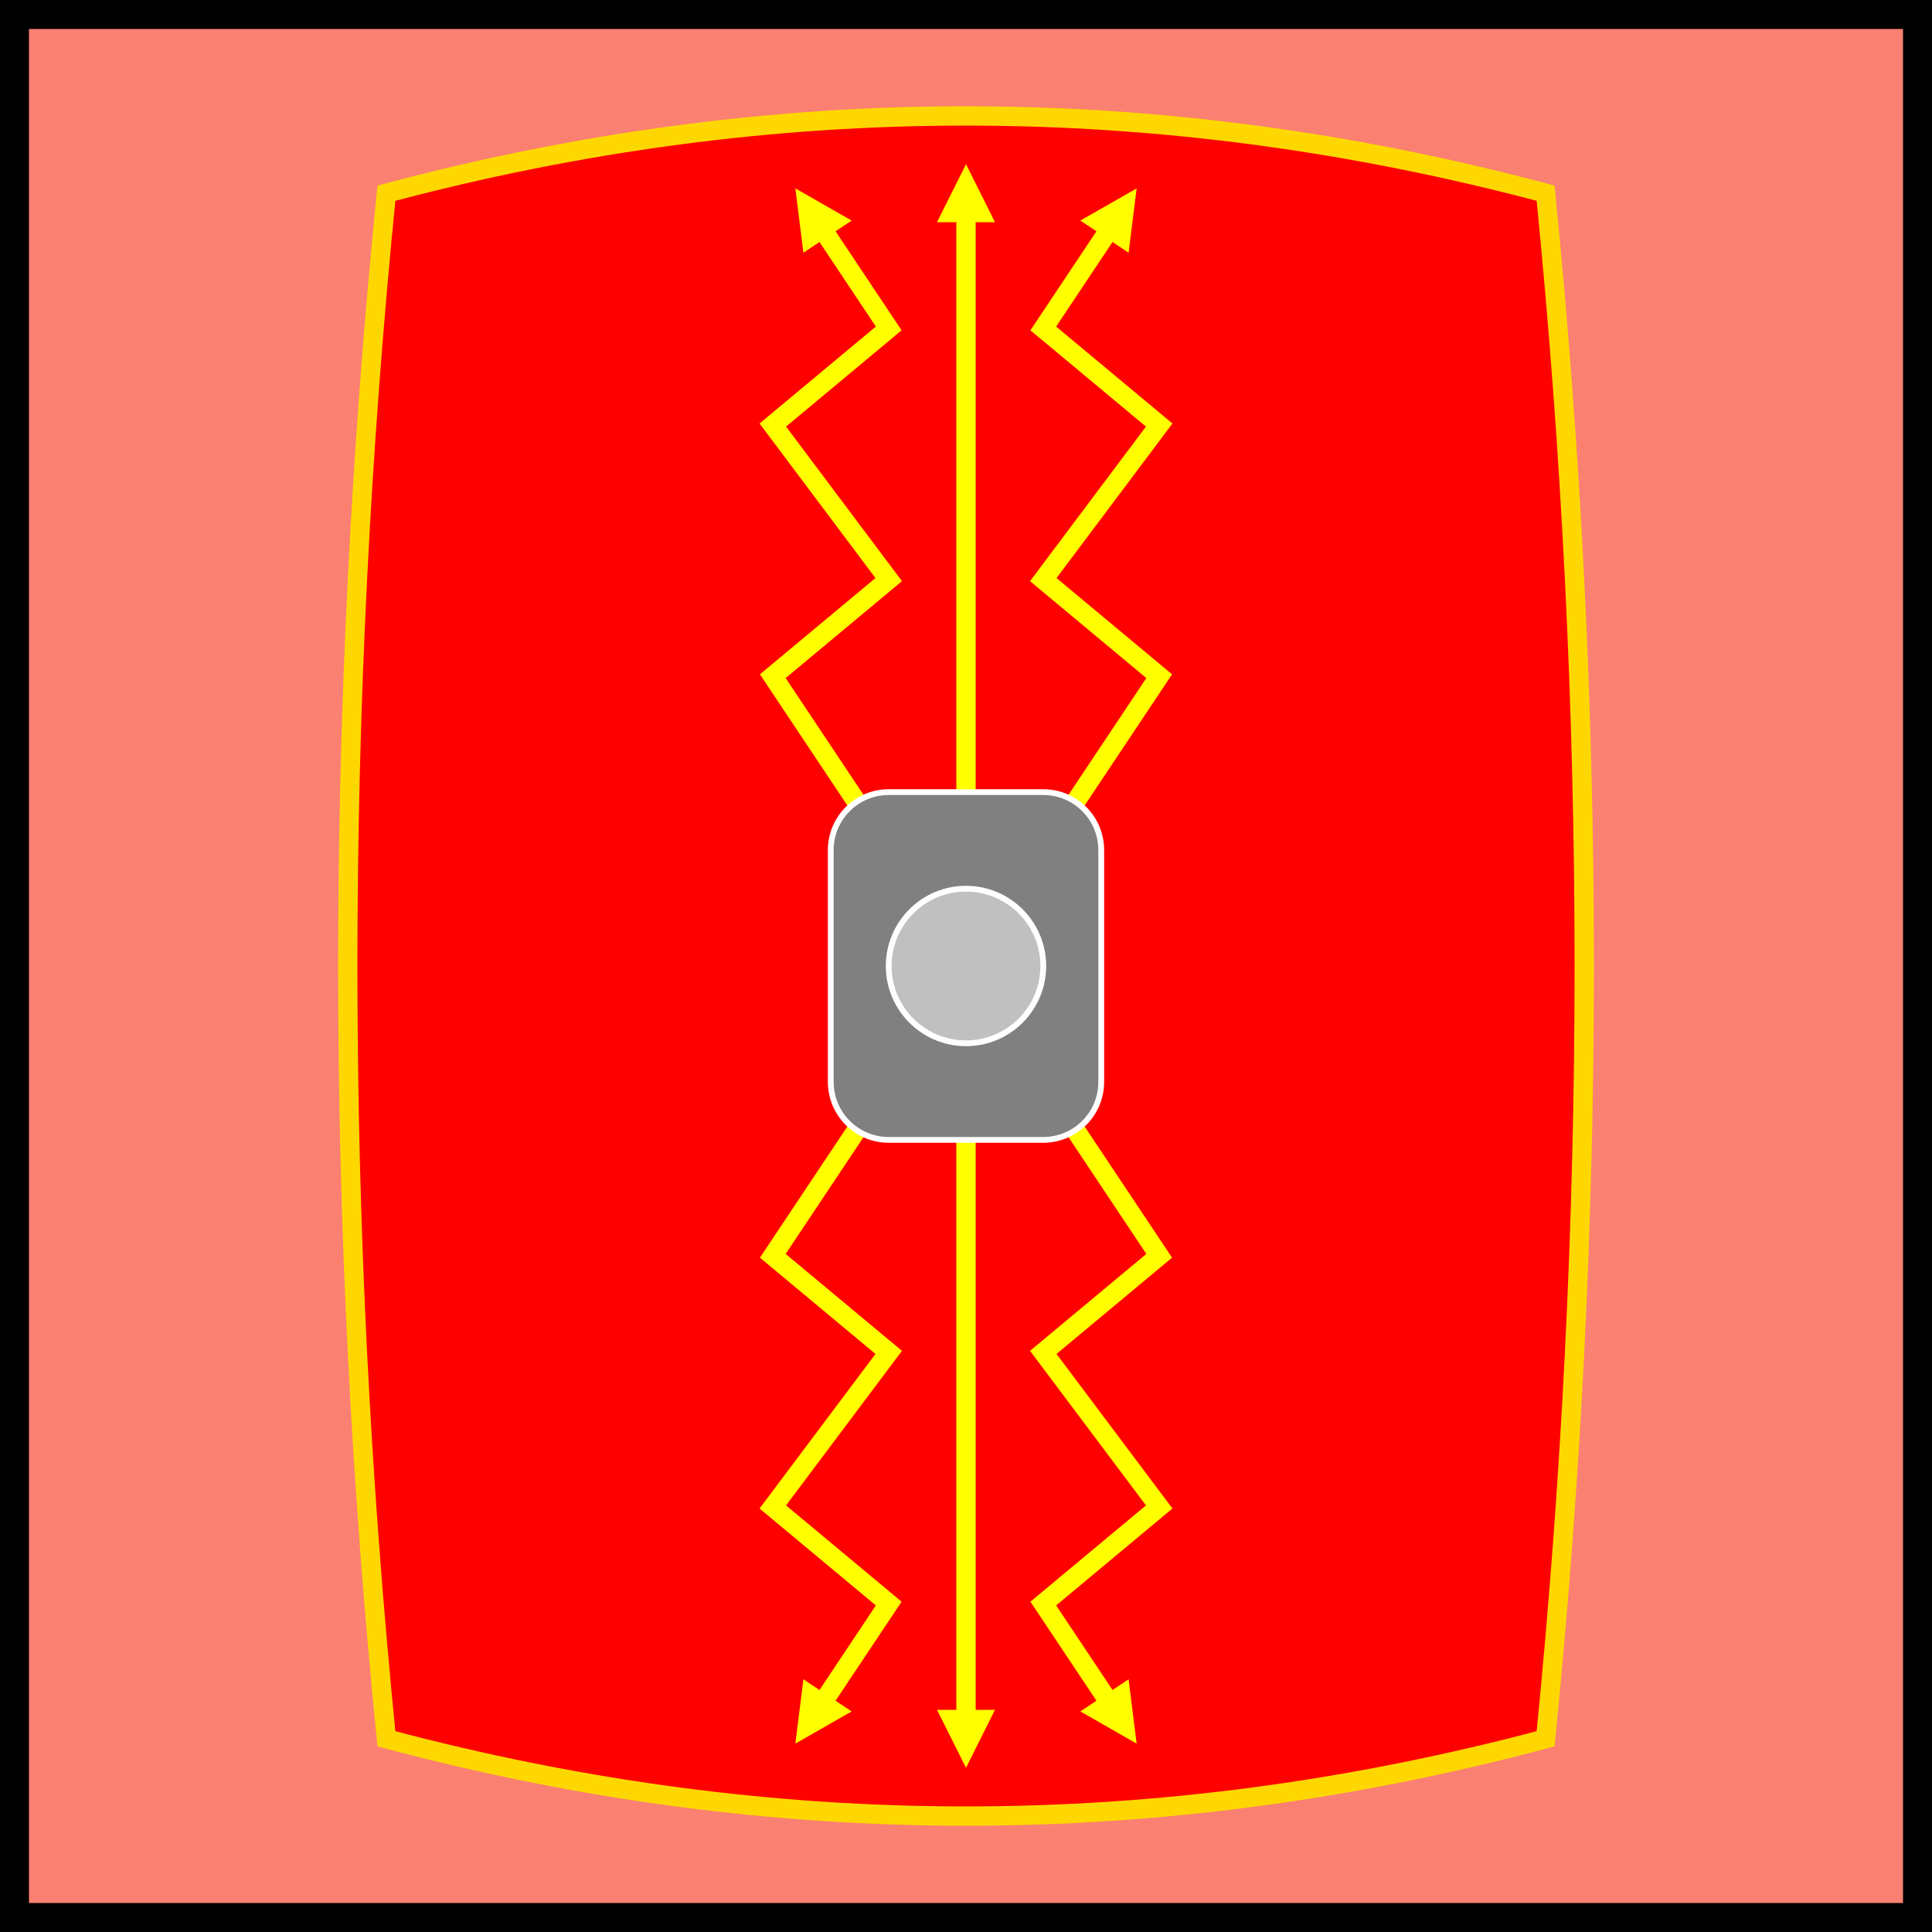
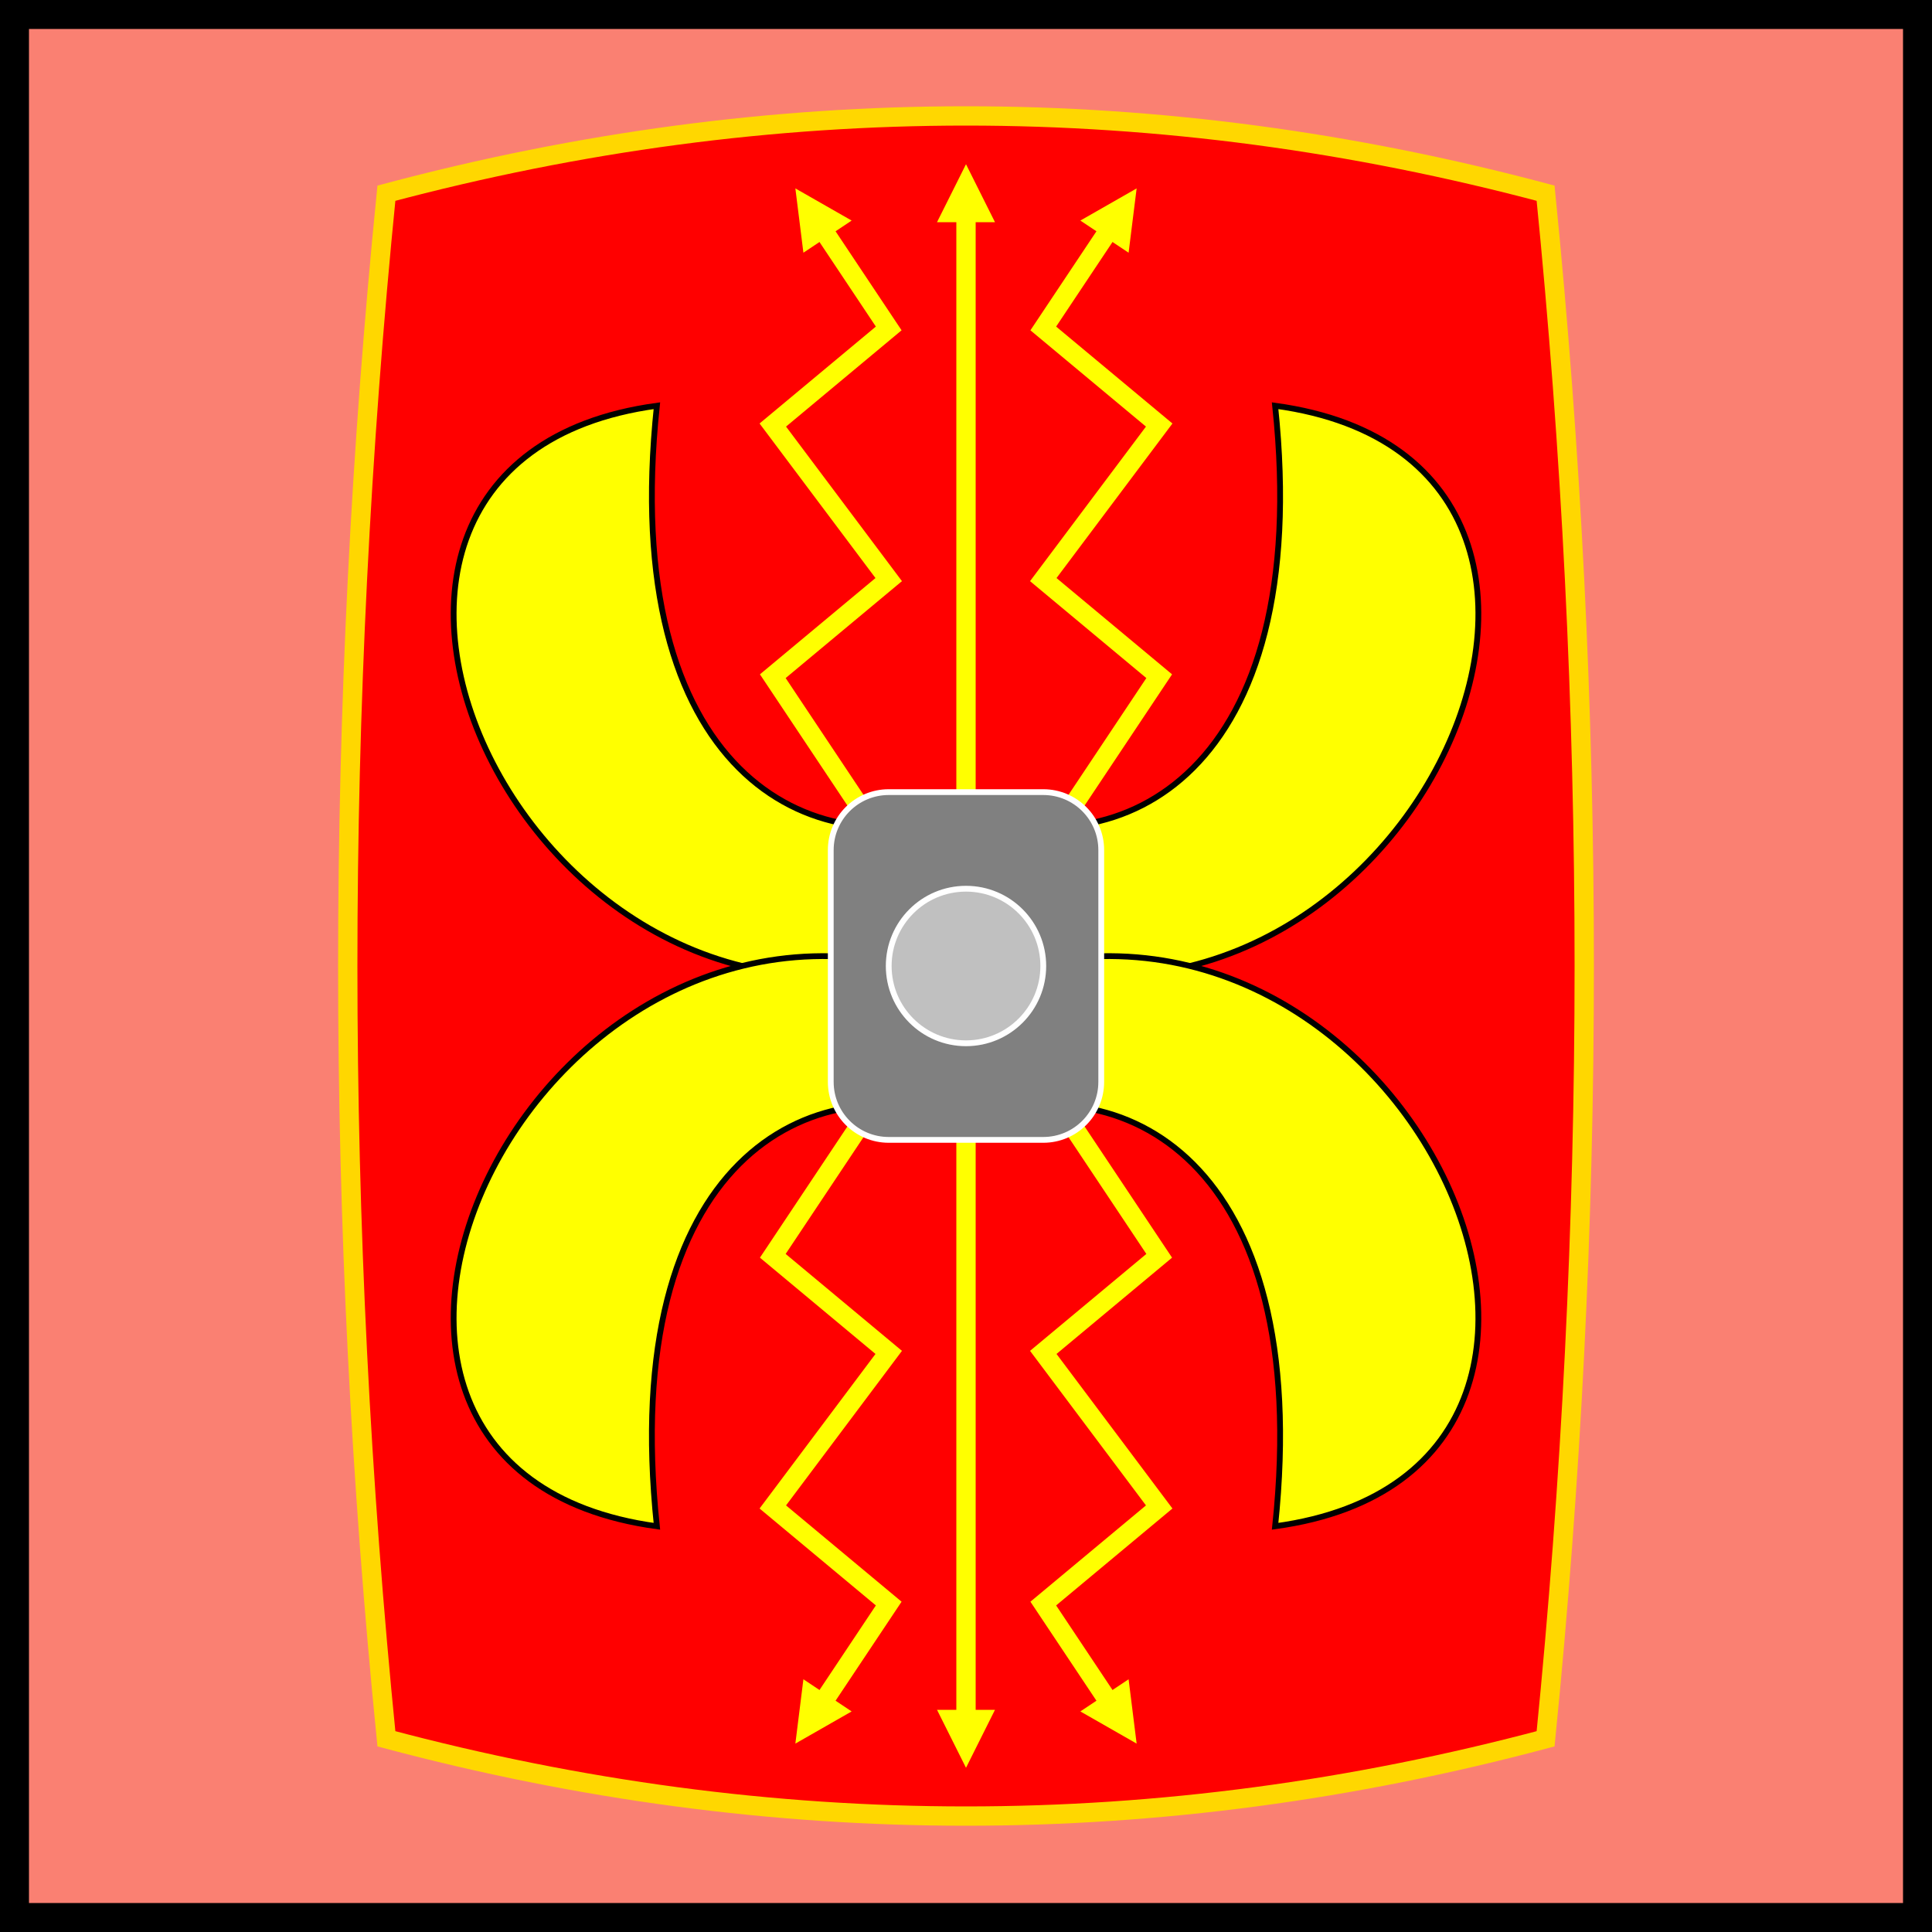
<svg xmlns="http://www.w3.org/2000/svg" viewBox="0 0 100 100" width="100" height="100">
  <defs>
    <marker id="arrow" viewBox="0 0 10 10" refX="5" refY="5" markerWidth="3" markerHeight="3" orient="auto-start-reverse" fill="yellow">
      <path d="M 0 0 L 10 5 L 0 10 z" />
    </marker>
  </defs>
  <rect id="background" fill="salmon" height="100" width="100" stroke="black" stroke-width="3" />
  <path id="shield" d="       M 20,10       Q 50,2 80,10       Q 84,50 80,90       Q 50,98 20,90       Q 16,50 20,10       Z     " fill="red" stroke="gold" />
+   <g id="wings" stroke="black" stroke-width="0.3" fill="yellow">
+     <path id="wing" d="         M 50 42         C 42,45 32,40 34,21         C 12,24 28,58 50,49       " />
+     <use href="#wing" transform="translate(100,0) scale(-1,1)" />
+     <use href="#wing" transform="translate(0,100) scale(1,-1)" />
+     <use href="#wing" transform="translate(100,100) scale(-1,-1)" />
+   </g>
  <g id="bolts">
    <line x1="50" y1="50" x2="50" y2="10" stroke="yellow" marker-end="url(#arrow)" />
    <line x1="50" y1="50" x2="50" y2="90" stroke="yellow" marker-end="url(#arrow)" />
    <polyline id="bolt" points="         50,50         40,35         46,30         40,22         46,17         42,11       " stroke="yellow" fill="none" marker-end="url(#arrow)" />
    <use href="#bolt" transform="translate(100,0) scale(-1,1)" />
    <use href="#bolt" transform="translate(100,100) scale(-1,-1)" />
    <use href="#bolt" transform="translate(0,100) scale(1,-1)" />
  </g>
  <g id="center">
    <rect x="43" y="41" width="14" height="18" fill="grey" stroke="white" stroke-width="0.3" rx="3" />
    <circle cx="50" cy="50" r="4" fill="silver" stroke="white" stroke-width="0.3" />
  </g>
</svg>
